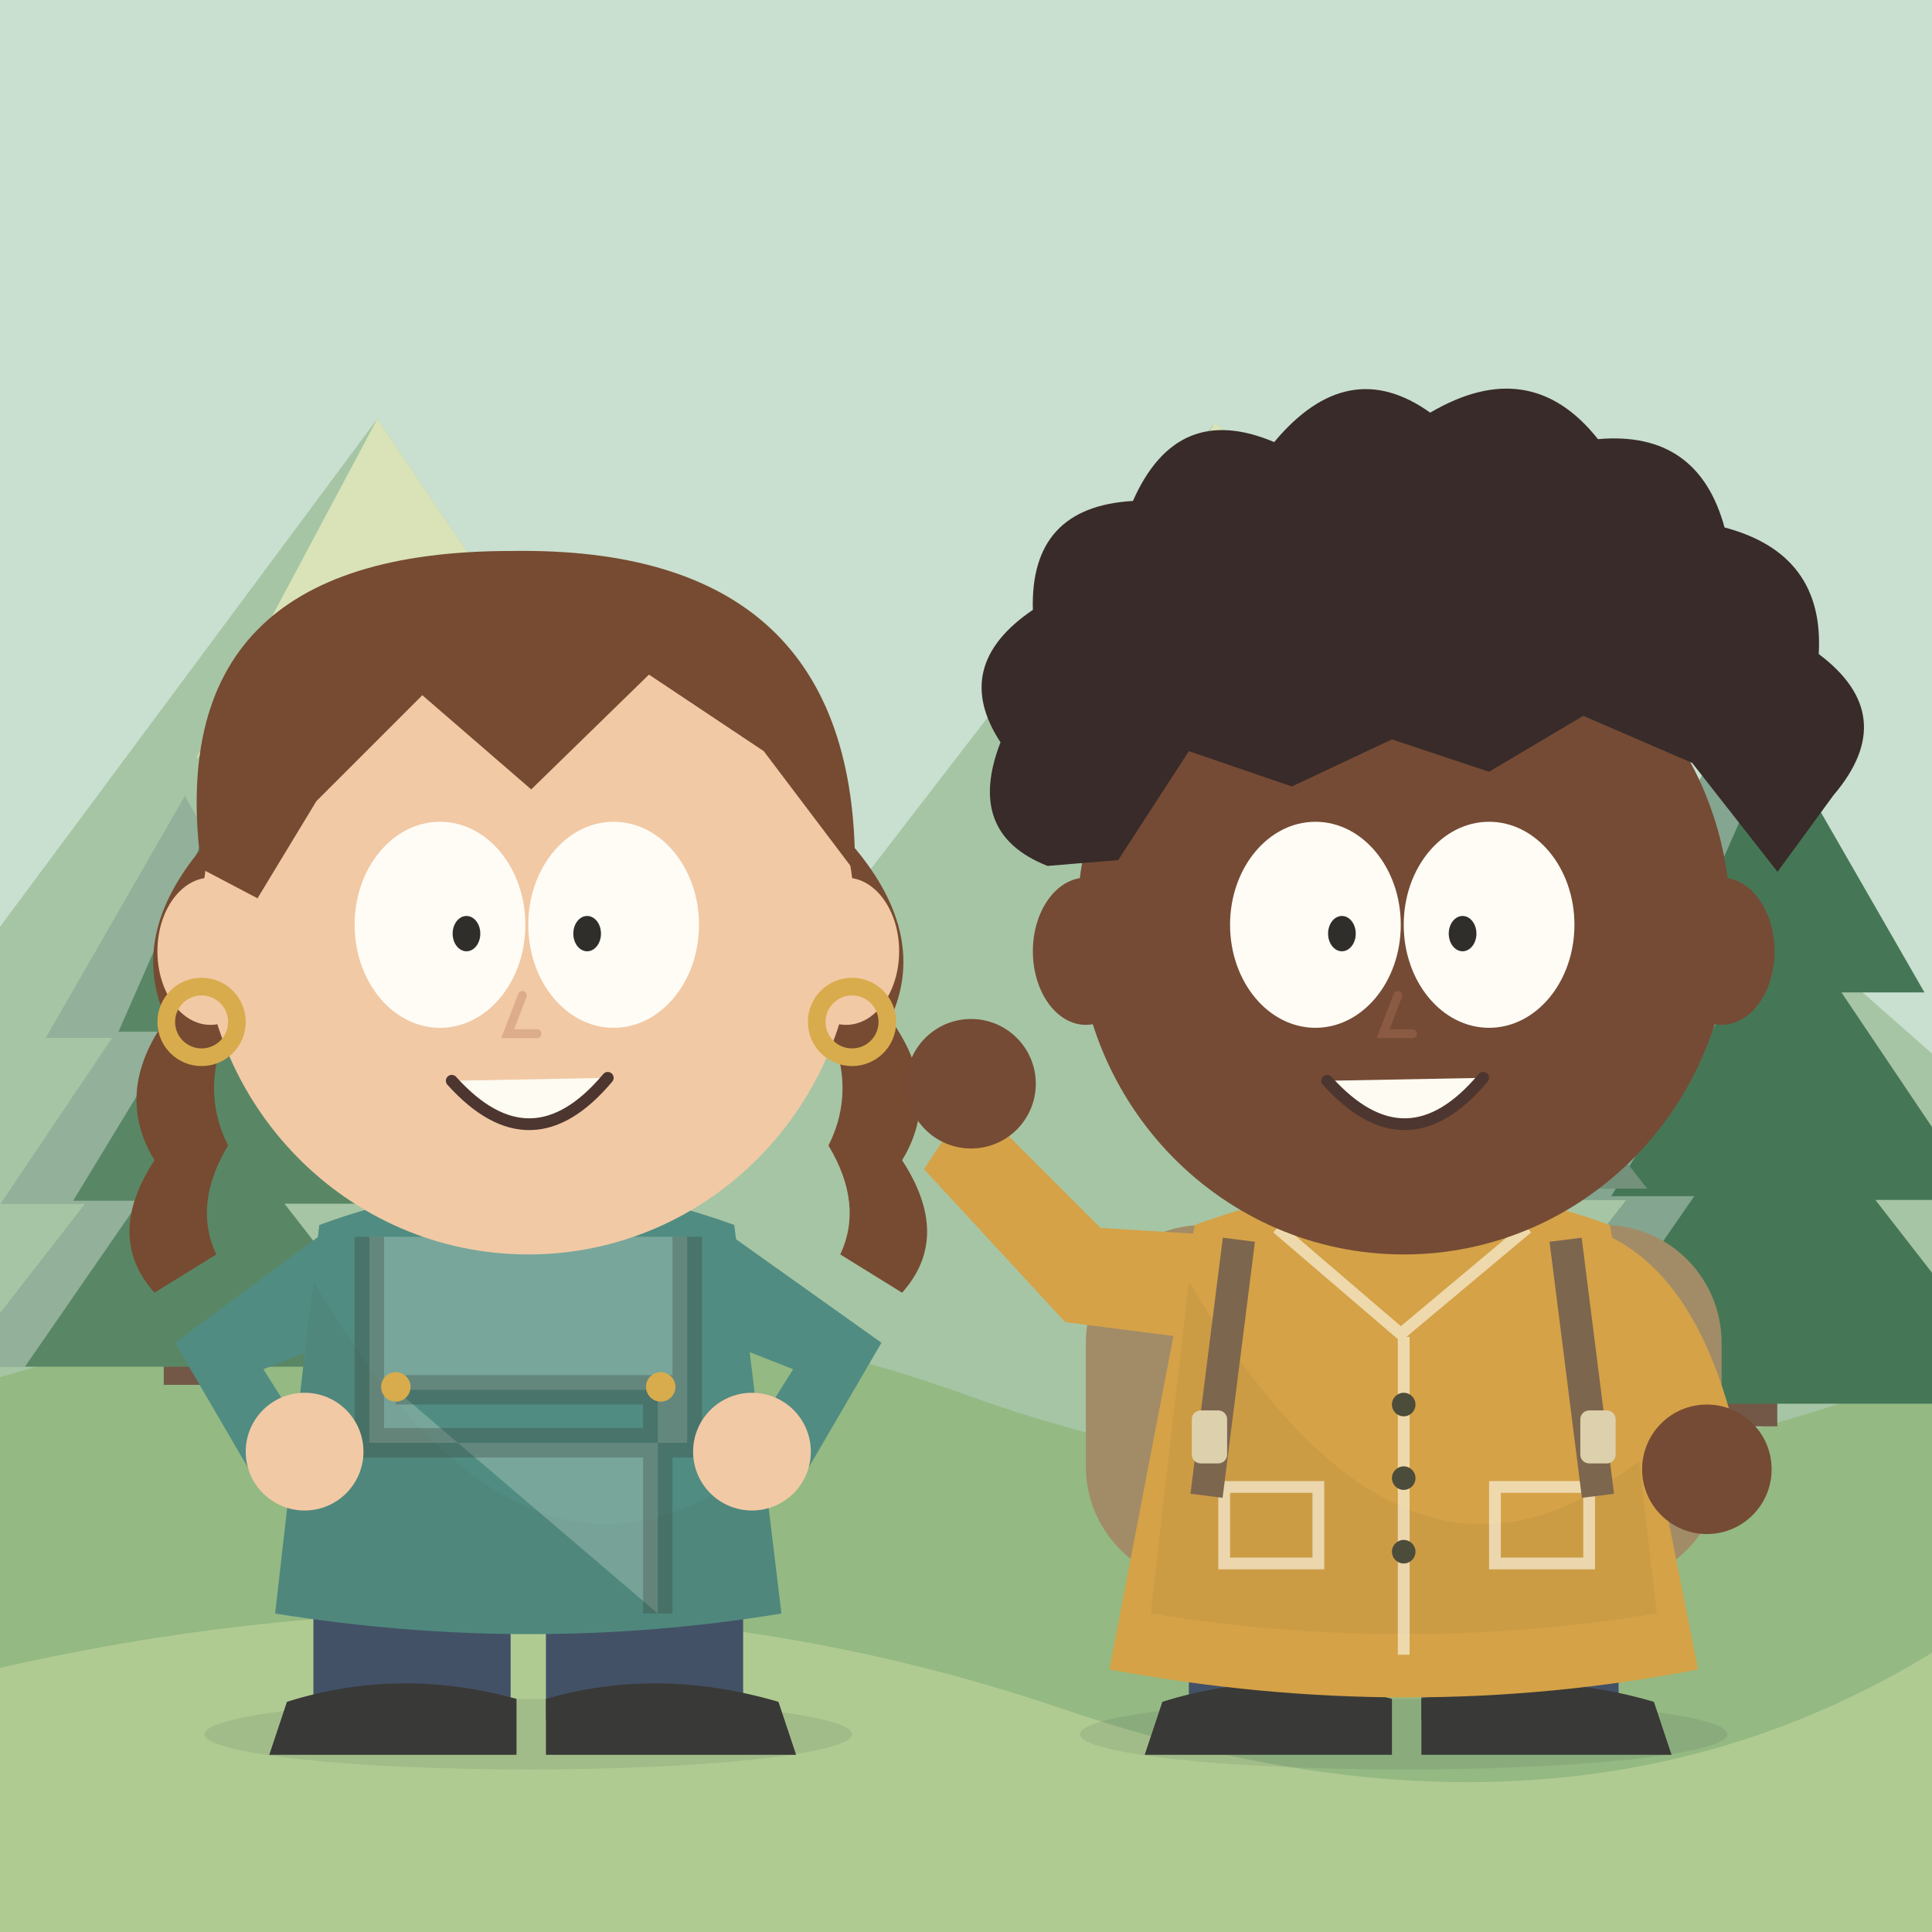
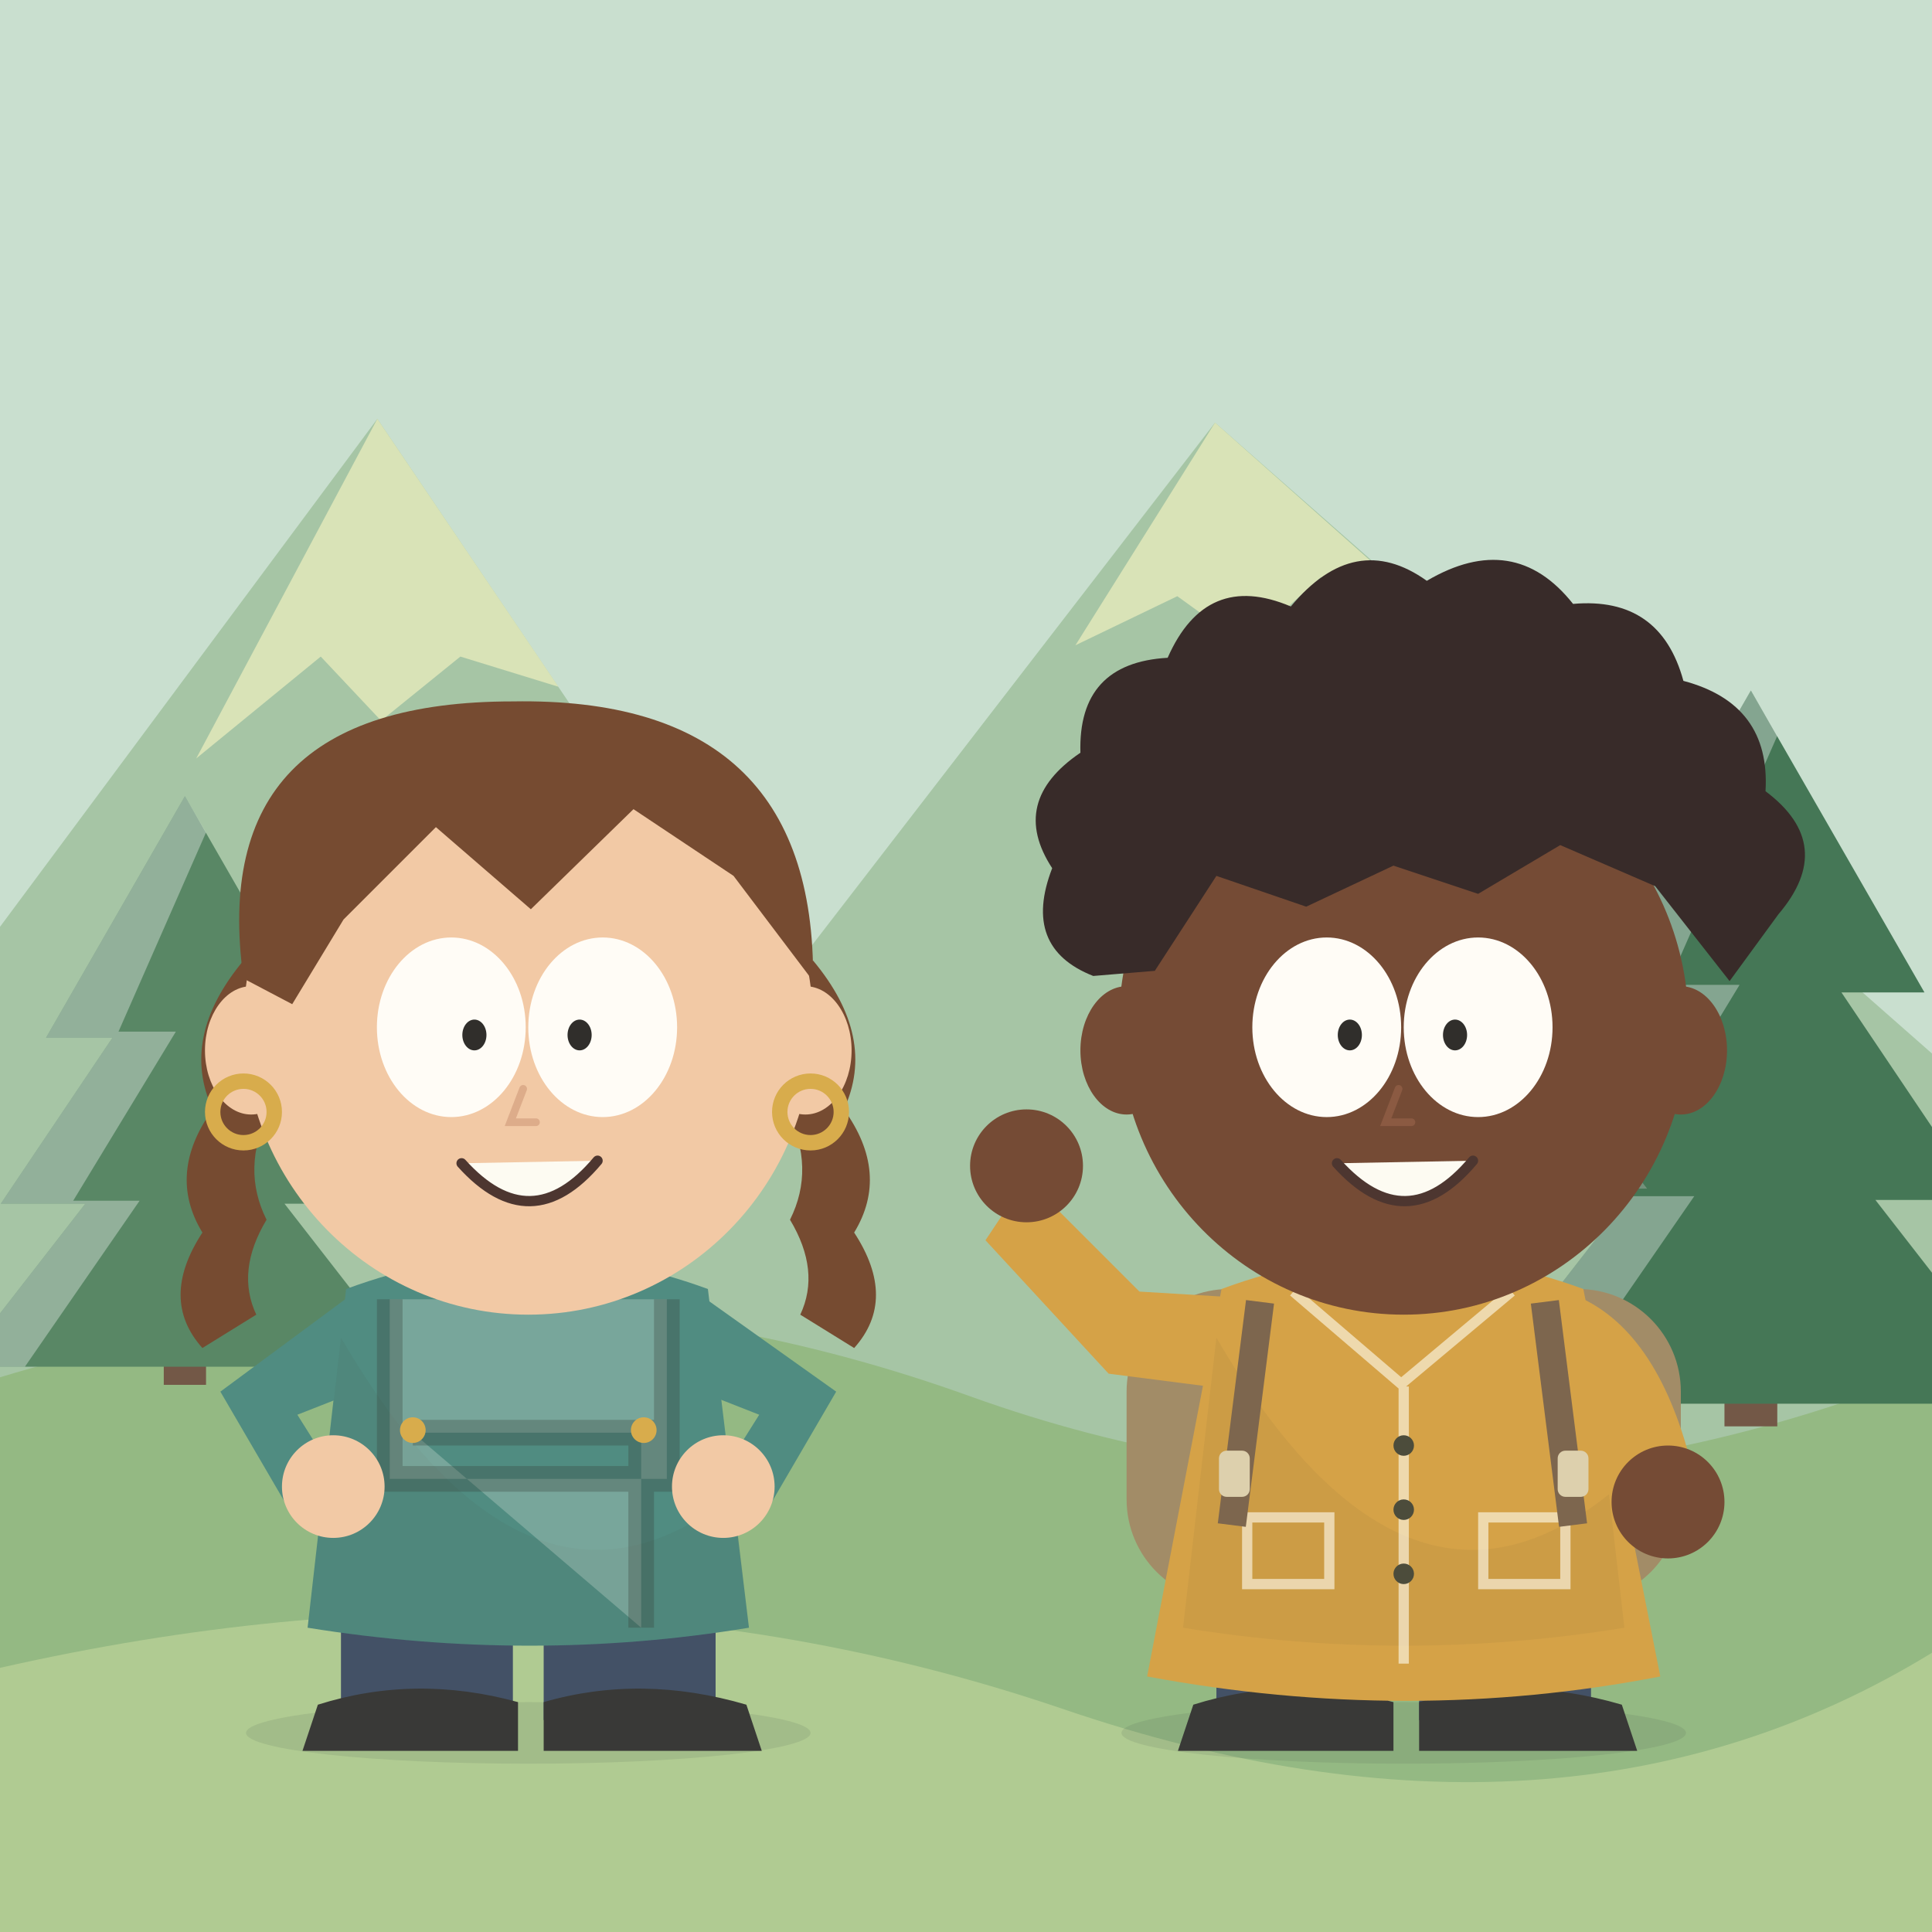
<svg xmlns="http://www.w3.org/2000/svg" viewBox="0 0 512 512" width="1024" height="1024">
  <rect width="512" height="512" fill="#c9dfcf" />
  <path d="M-30 286L100 111 204 265 322 112 547 310v150H-30z" fill="#a6c5a5" />
  <path d="M100 111L148 182l-26-8-21 17-16-17-33 27zm222 1 54 48-26-7-20 18-18-13-27 13z" fill="#d9e3b7" />
  <path d="M0 365Q132 325 257 370T512 363v149H0z" fill="#94b983" />
  <g transform="translate(49 287) scale(0.8)">
    <path d="M-7 20h14v80H-7z" fill="#735847" />
    <path d="M0-95L-46-15h22L-61 40h28L-75 94H75L33 40h28L24-15h22z" fill="#598765" />
    <path d="M0-95L-46-15h22L-61 40h28L-75 94h22L-15 39H-37L-3-17H-22L7-83z" fill="#fff" opacity=".34" />
  </g>
  <g transform="translate(464 278) scale(1)">
    <path d="M-7 20h14v80H-7z" fill="#735847" />
    <path d="M0-95L-46-15h22L-61 40h28L-75 94H75L33 40h28L24-15h22z" fill="#457756" />
    <path d="M0-95L-46-15h22L-61 40h28L-75 94h22L-15 39H-37L-3-17H-22L7-83z" fill="#fff" opacity=".34" />
  </g>
  <g transform="translate(399 268) scale(0.5)">
    <path d="M-7 20h14v80H-7z" fill="#735847" />
    <path d="M0-95L-46-15h22L-61 40h28L-75 94H75L33 40h28L24-15h22z" fill="#73917b" />
    <path d="M0-95L-46-15h22L-61 40h28L-75 94h22L-15 39H-37L-3-17H-22L7-83z" fill="#fff" opacity=".34" />
  </g>
  <path d="M0 442Q150 408 282 453T512 438v74H0z" fill="#b0cb92" />
-   <g data-scene-character="0" transform="translate(-59.68 100) scale(0.78)">
+   <g data-scene-character="0" transform="translate(-34.08 145.76) scale(0.68)">
    <ellipse cx="256" cy="461" rx="110" ry="12" fill="#3b4c42" opacity=".12" />
    <g fill="#764b31">
      <path d="M145 160q-25 30-12 58-18 25-4 48-17 26 0 45l21-13q-8-17 4-37-10-20 1-42l8-47z" />
      <path d="M367 160q25 30 12 58 18 25 4 48 17 26 0 45l-21-13q8-17-4-37 10-20-1-42l-8-47z" />
    </g>
    <path d="M183 411h67v45h-67zm79 0h67v45h-67z" fill="#435166" />
    <path d="M174 450q38-12 78-1v19h-84zm88-1q38-11 79 1l6 18h-85z" fill="#393937" />
    <path d="M186 291l-50 37 28 48 19-12-17-27 28-11zm138 0 52 37-28 48-19-12 17-27-28-11z" fill="#508c81" />
    <path d="M185 288q70-26 141 0l16 132q-85 14-172 0z" fill="#508c81" />
    <path d="M183 307l-13 113q86 14 172 0l-6-52q-80 64-153-61z" fill="#302f2b" opacity=".055" />
    <path d="M202 292v70h108v-70m-99 52h89v76" fill="#fffdf2" fill-opacity=".23" stroke="#383c38" stroke-opacity=".3" stroke-width="10" />
    <circle cx="211" cy="343" r="5" fill="#d8ac4c" />
    <circle cx="301" cy="343" r="5" fill="#d8ac4c" />
    <circle cx="180" cy="365" r="20" fill="#f2c9a5" />
    <circle cx="332" cy="365" r="20" fill="#f2c9a5" />
    <ellipse cx="148" cy="195" rx="18" ry="25" fill="#f2c9a5" />
    <ellipse cx="364" cy="195" rx="18" ry="25" fill="#f2c9a5" />
    <ellipse cx="256" cy="185" rx="111" ry="113" fill="#f2c9a5" />
    <ellipse cx="226" cy="186" rx="29" ry="35" fill="#fffcf6" />
    <ellipse cx="285" cy="186" rx="29" ry="35" fill="#fffcf6" />
    <g data-character-pupils="true">
      <ellipse cx="235" cy="189" rx="4.7" ry="6" fill="#302e2b" />
      <ellipse cx="276" cy="189" rx="4.7" ry="6" fill="#302e2b" />
    </g>
    <path d="M254 210l-5 13h10" stroke="#b67759" stroke-opacity=".35" stroke-width="3" fill="none" stroke-linecap="round" />
    <path d="M230 239q27 30 53-1" fill="#fdfbf2" stroke="#4d3630" stroke-width="4" stroke-linecap="round" />
    <g stroke="#764b31" fill="none" stroke-width="4" stroke-linecap="round" />
    <g fill="none" stroke="#d8ac4c" stroke-width="6">
      <circle cx="145" cy="219" r="12" />
      <circle cx="366" cy="219" r="12" />
    </g>
    <g fill="#764b31">
      <path d="M145 167Q130 59 250 59q118-2 117 109l-31-41-39-26-40 39-37-32-36 36-20 33z" />
    </g>
  </g>
-   <g data-scene-character="1" transform="translate(172.32 100) scale(0.78)">
+   <g data-scene-character="1" transform="translate(197.92 145.76) scale(0.68)">
    <ellipse cx="256" cy="461" rx="110" ry="12" fill="#3b4c42" opacity=".12" />
    <rect x="148" y="288" width="216" height="122" rx="40" fill="#a28c67" />
    <path d="M183 411h67v45h-67zm79 0h67v45h-67z" fill="#435166" />
    <path d="M174 450q38-12 78-1v19h-84zm88-1q38-11 79 1l6 18h-85z" fill="#393937" />
    <path d="M186 291l-33-2-44-44-16 24 48 52 39 5zm138 0q32 14 45 69l-24 18-28-36z" fill="#d5a247" />
    <path d="M185 288q70-26 141 0l30 151q-98 19-200 0z" fill="#d5a247" />
    <path d="M183 307l-13 113q86 14 172 0l-6-52q-80 64-153-61z" fill="#302f2b" opacity=".055" />
    <path d="M213 289l42 36 43-36m-42 37v108m-61-57h32v26h-32zm92 0h32v26h-32z" fill="none" stroke="#fffdf2" stroke-opacity=".6" stroke-width="4" />
    <g fill="#4c4c3b">
      <circle cx="256" cy="349" r="4" />
      <circle cx="256" cy="374" r="4" />
      <circle cx="256" cy="399" r="4" />
    </g>
    <circle cx="109" cy="240" r="22" fill="#754b35" />
    <circle cx="359" cy="371" r="22" fill="#754b35" />
    <ellipse cx="148" cy="195" rx="18" ry="25" fill="#754b35" />
    <ellipse cx="364" cy="195" rx="18" ry="25" fill="#754b35" />
    <ellipse cx="256" cy="185" rx="111" ry="113" fill="#754b35" />
    <ellipse cx="226" cy="186" rx="29" ry="35" fill="#fffcf6" />
    <ellipse cx="285" cy="186" rx="29" ry="35" fill="#fffcf6" />
    <g data-character-pupils="true">
      <ellipse cx="235" cy="189" rx="4.7" ry="6" fill="#302e2b" />
      <ellipse cx="276" cy="189" rx="4.7" ry="6" fill="#302e2b" />
    </g>
    <path d="M254 210l-5 13h10" stroke="#b67759" stroke-opacity=".35" stroke-width="3" fill="none" stroke-linecap="round" />
    <path d="M230 239q27 30 53-1" fill="#fdfbf2" stroke="#4d3630" stroke-width="4" stroke-linecap="round" />
    <g stroke="#382b29" fill="none" stroke-width="4" stroke-linecap="round" />
    <g fill="none" stroke="#7d664e" stroke-width="11">
      <path d="M200 293l-11 87m122-87 11 87" />
    </g>
    <g fill="#ddd0ad">
      <rect x="184" y="351" width="12" height="18" rx="3" />
      <rect x="316" y="351" width="12" height="18" rx="3" />
    </g>
    <g fill="#382b29">
      <path d="M135 166q-28-11-16-42-17-26 11-45-1-35 34-37 15-34 48-20 25-30 53-10 34-20 57 9 34-3 43 30 34 9 32 43 28 21 5 48l-19 26-29-37-37-16-32 19-33-11-34 16-35-12-24 37z" />
    </g>
  </g>
</svg>
